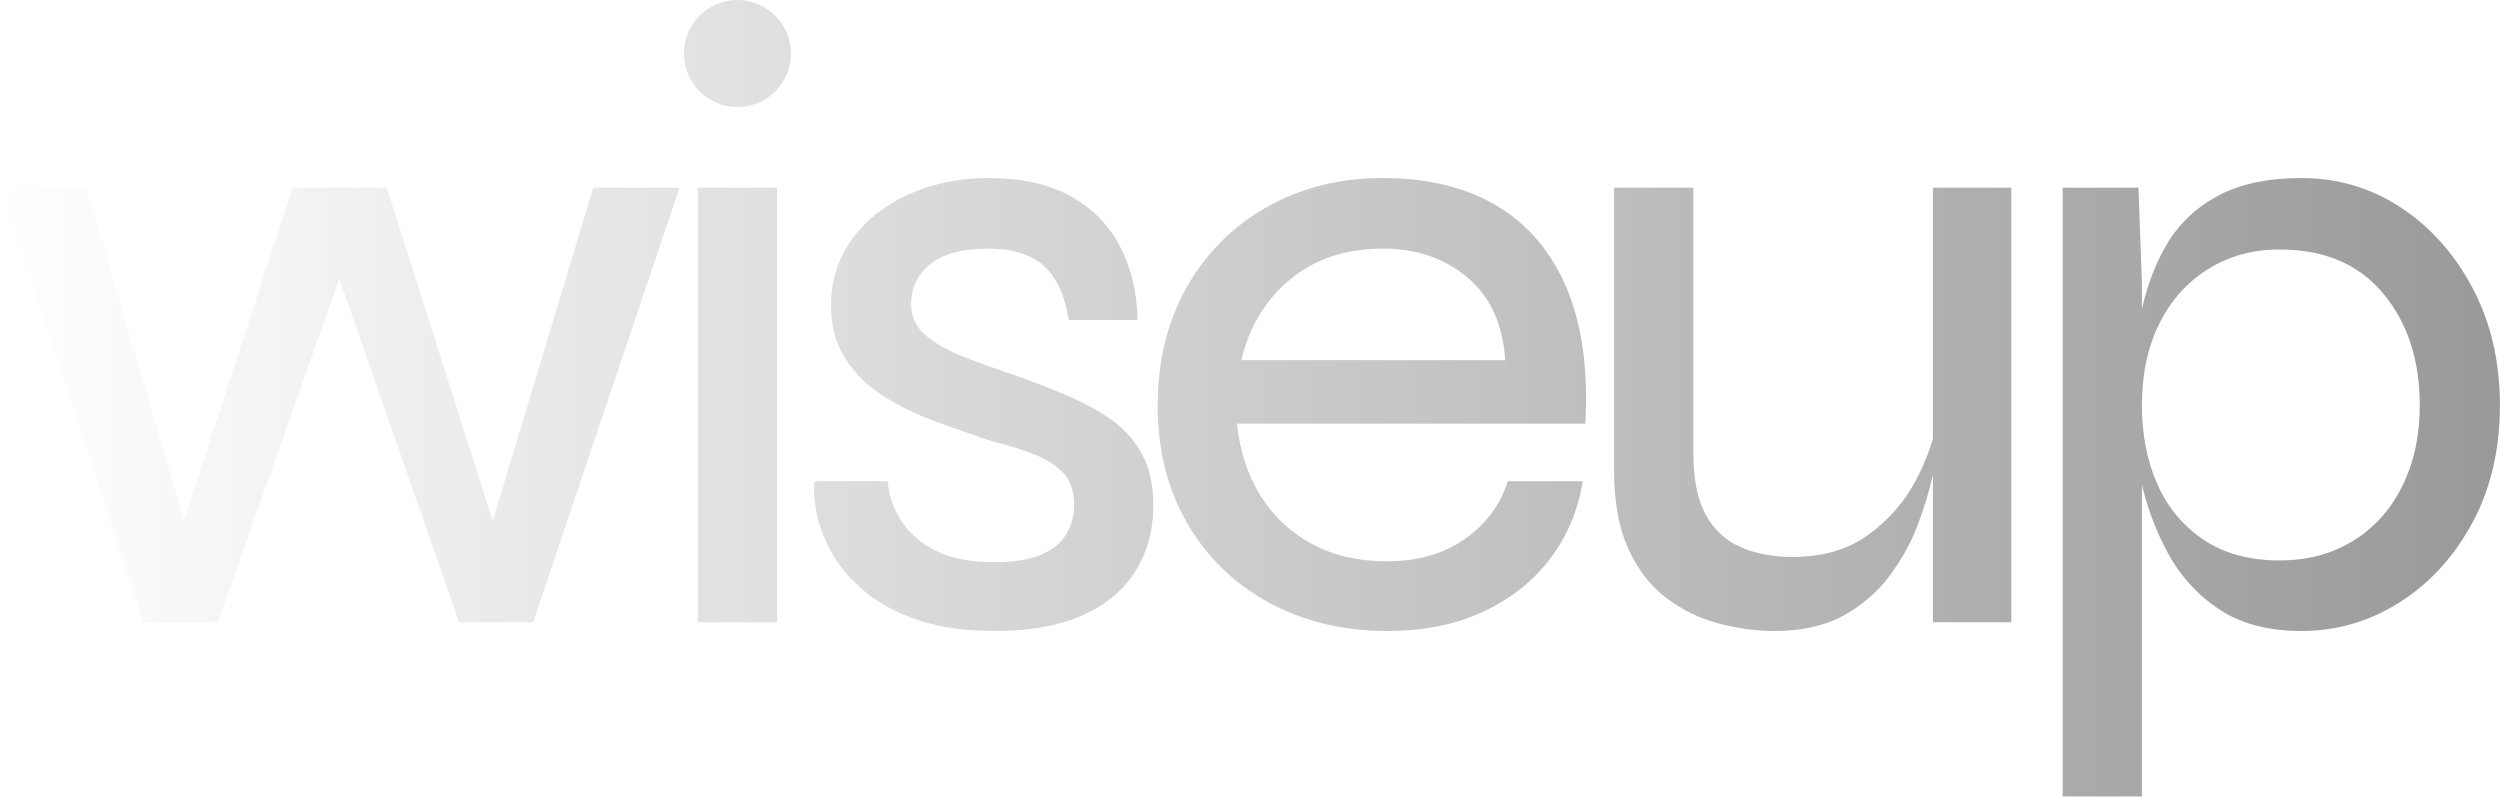
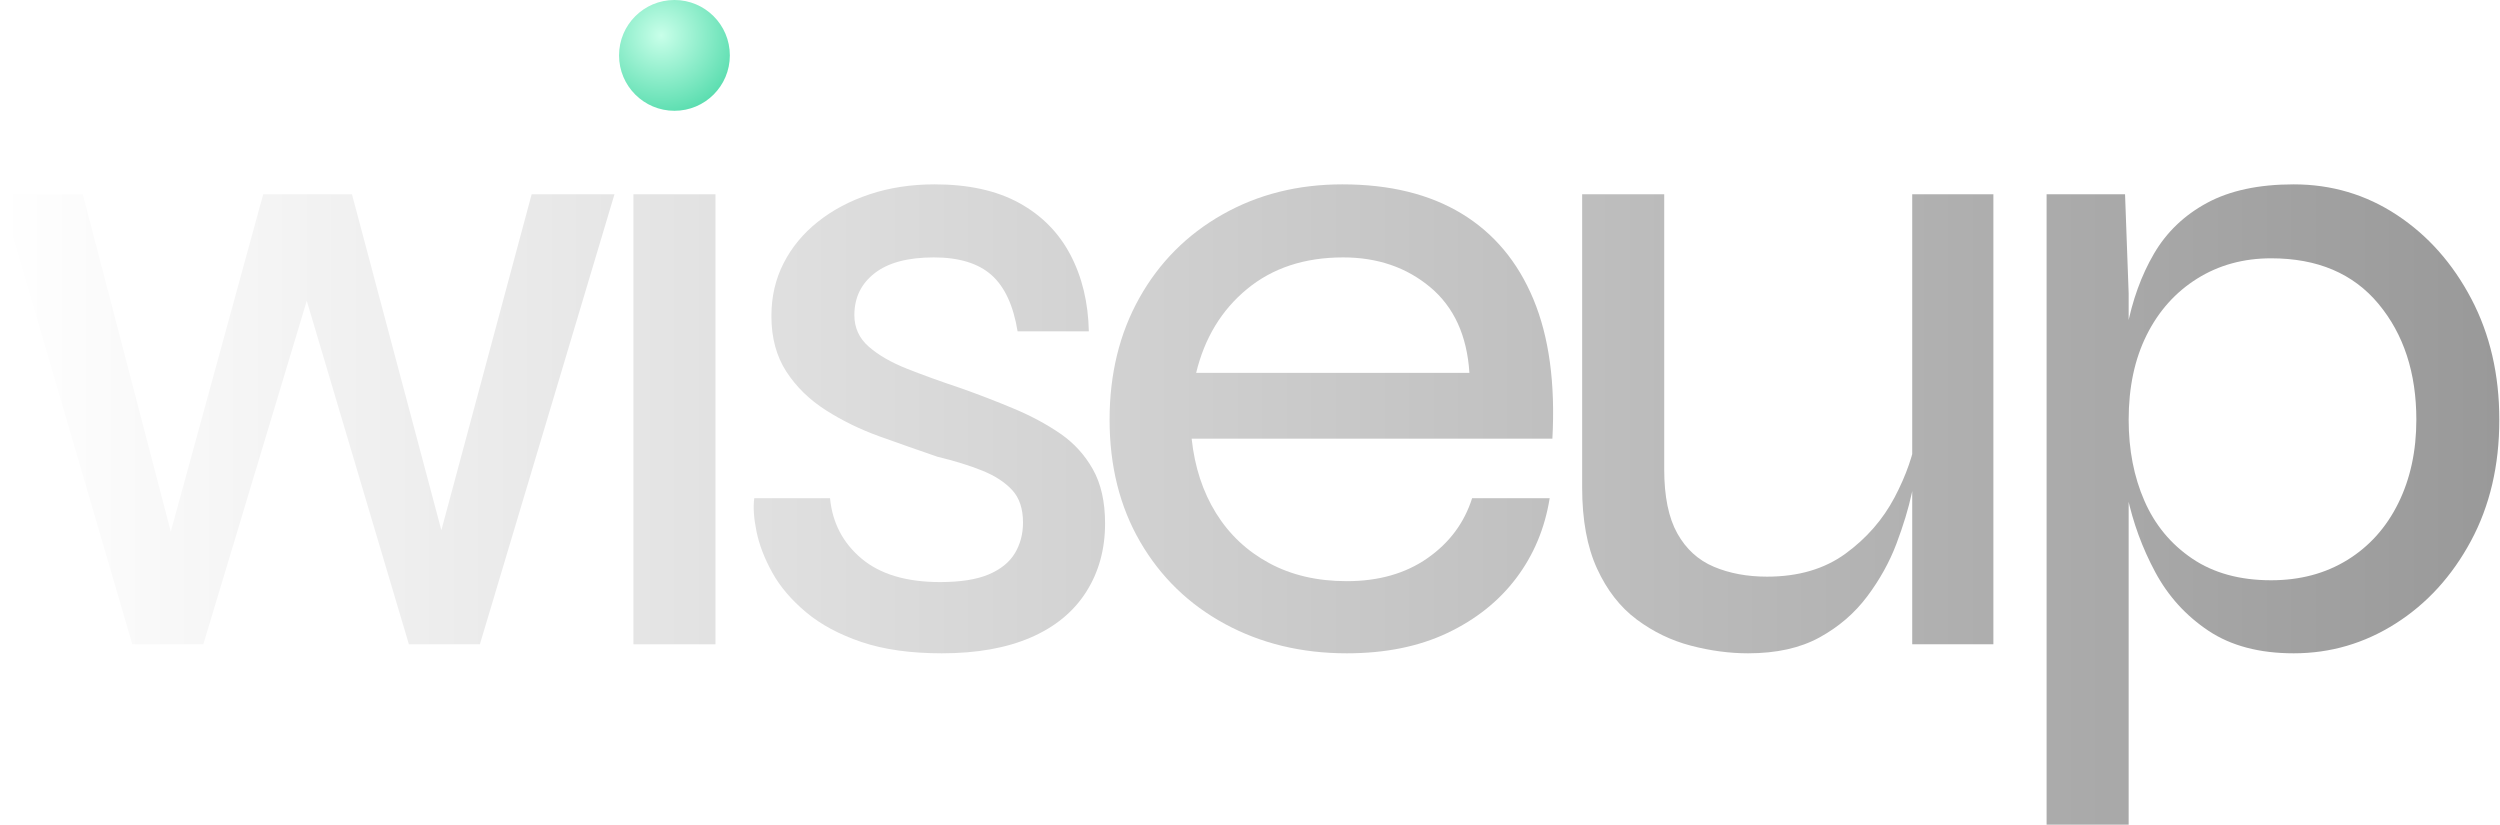
- <svg xmlns="http://www.w3.org/2000/svg" width="995" height="317" viewBox="0 0 994.992 317.019" fill="none">
-   <path fill-rule="nonzero" clip-rule="nonzero" d="M153.929 74.685L200.385 220.987L192.065 220.64L236.094 74.685L270.416 74.685L212.173 247.682L182.704 247.682L130.701 98.607L139.368 98.607L86.672 247.682L57.203 247.682L0 74.685L34.322 74.685L77.311 220.987L68.644 220.987L116.487 74.685L153.929 74.685M314.766 21.295C314.766 33.057 305.232 42.591 293.471 42.591C281.709 42.591 272.175 33.057 272.175 21.295C272.175 9.534 281.709 0 293.471 0C305.232 0 314.766 9.534 314.766 21.295ZM277.696 247.682L277.696 74.685L309.245 74.685L309.245 247.682L277.696 247.682M324.153 191.519L324.153 191.519L353.274 191.519Q354.661 205.733 365.408 214.747Q376.156 223.761 395.57 223.761L395.57 223.761Q407.357 223.761 414.291 220.814Q421.225 217.867 424.345 212.667Q427.465 207.466 427.465 200.879L427.465 200.879Q427.465 192.905 423.305 188.398Q419.145 183.892 411.864 180.945Q404.584 177.998 394.53 175.571L394.53 175.571Q383.436 171.758 372.342 167.771Q361.248 163.784 351.714 157.717Q342.18 151.65 336.46 142.809Q330.74 133.969 330.74 121.488L330.74 121.488Q330.74 110.394 335.42 101.207Q340.1 92.019 348.594 85.259Q357.088 78.499 368.529 74.685Q379.969 70.872 393.49 70.872L393.49 70.872Q412.904 70.872 425.905 77.979Q438.906 85.086 445.666 97.913Q452.427 110.741 452.773 127.382L452.773 127.382L425.385 127.382Q422.958 112.474 415.331 105.714Q407.704 98.953 393.143 98.953L393.143 98.953Q378.236 98.953 370.435 105.02Q362.635 111.087 362.635 121.141L362.635 121.141Q362.635 128.422 368.182 133.275Q373.729 138.129 382.916 141.769Q392.103 145.409 403.544 149.223L403.544 149.223Q414.291 153.036 424.172 157.197Q434.052 161.357 441.853 166.731Q449.653 172.104 454.334 180.425Q459.014 188.745 459.014 201.226L459.014 201.226Q459.014 216.133 451.733 227.574Q444.453 239.015 430.412 245.082Q416.371 251.149 396.263 251.149L396.263 251.149Q378.236 251.149 365.408 246.815Q352.581 242.482 344.087 235.375Q335.593 228.268 331.086 220.12Q326.579 211.973 325.019 204.346Q323.459 196.719 324.153 191.519M600.116 191.519L600.116 191.519L629.931 191.519Q627.157 208.853 617.103 222.201Q607.049 235.548 590.582 243.348Q574.114 251.149 551.926 251.149L551.926 251.149Q525.924 251.149 505.123 239.882Q484.322 228.614 472.535 208.333Q460.747 188.052 460.747 161.357L460.747 161.357Q460.747 135.009 472.188 114.554Q483.629 94.1 504.083 82.486Q524.538 70.872 550.193 70.872L550.193 70.872Q577.581 70.872 596.129 82.139Q614.676 93.406 623.69 115.074Q632.704 136.742 630.971 168.637L630.971 168.637L492.296 168.637Q494.029 184.932 501.656 197.239Q509.284 209.546 522.111 216.48Q534.938 223.414 551.926 223.414L551.926 223.414Q570.3 223.414 582.955 214.573Q595.609 205.733 600.116 191.519M550.539 98.953L550.539 98.953Q528.351 98.953 513.617 111.087Q498.883 123.221 494.029 143.329L494.029 143.329L599.076 143.329Q597.689 121.835 583.995 110.394Q570.3 98.953 550.539 98.953M800.501 74.685L800.501 247.682L769.299 247.682L769.299 74.685L800.501 74.685M771.032 166.557L771.032 166.557L771.379 176.611Q771.032 180.771 769.126 189.612Q767.219 198.452 763.232 209.026Q759.245 219.6 751.965 229.308Q744.684 239.015 733.59 245.082Q722.496 251.149 706.202 251.149L706.202 251.149Q695.455 251.149 684.187 248.202Q672.92 245.255 663.386 238.148Q653.852 231.041 648.132 218.56Q642.411 206.08 642.411 187.358L642.411 187.358L642.411 74.685L673.96 74.685L673.96 180.425Q673.96 196.026 678.987 205.039Q684.014 214.053 693.028 217.867Q702.042 221.68 713.482 221.68L713.482 221.68Q731.51 221.68 743.644 212.84Q755.778 203.999 762.539 191.172Q769.299 178.345 771.032 166.557M915.948 251.149L915.948 251.149Q896.186 251.149 883.186 242.482Q870.185 233.815 862.731 219.947Q855.277 206.08 851.984 190.652Q848.69 175.224 848.69 161.357L848.69 161.357Q848.69 142.636 851.81 126.341Q854.931 110.047 862.211 97.566Q869.492 85.086 882.666 77.979Q895.84 70.872 915.948 70.872L915.948 70.872Q937.789 70.872 955.643 82.659Q973.498 94.446 984.245 114.901Q994.992 135.355 994.992 161.357L994.992 161.357Q994.992 187.705 984.072 207.986Q973.151 228.268 955.123 239.708Q937.096 251.149 915.948 251.149M907.28 223.067L907.28 223.067Q923.921 223.067 936.576 215.267Q949.23 207.466 956.163 193.425Q963.097 179.385 963.097 161.357L963.097 161.357Q963.097 134.315 948.536 116.808Q933.975 99.3 907.28 99.3L907.28 99.3Q891.333 99.3 878.852 107.1Q866.371 114.901 859.438 128.768Q852.504 142.636 852.504 161.357L852.504 161.357Q852.504 178.691 858.571 192.559Q864.638 206.426 876.945 214.747Q889.253 223.067 907.28 223.067M820.955 317.019L820.955 74.685L851.117 74.685L852.504 112.821L852.504 317.019L820.955 317.019" fill="url(#paint0_linear_wiseup)" />
+ <svg xmlns="http://www.w3.org/2000/svg" class="wm" role="img" aria-label="WiseUp" width="961" height="317" viewBox="0 0 960.532 317.019" fill="none">
+   <g class="wm__letters" fill="url(#paint0_linear_wiseup)">
+     <path class="wm__l" data-ch="w" d="M135.035 74.685L173.697 219.947L165.169 219.6L204.116 74.685L235.955 74.685L184.216 247.682L156.924 247.682L113.429 101.38L121.958 101.38L77.894 247.682L50.602 247.682L0 74.685L31.555 74.685L69.365 219.6L61.121 219.947L100.921 74.685L135.035 74.685" />
+     <path class="wm__l" data-ch="i" d="M243.236 247.682L243.236 74.685L274.784 74.685L274.784 247.682L243.236 247.682" />
+     <path class="wm__l" data-ch="s" d="M289.692 191.519L289.692 191.519L318.814 191.519Q320.2 205.733 330.948 214.747Q341.695 223.761 361.109 223.761L361.109 223.761Q372.897 223.761 379.831 220.814Q386.764 217.867 389.884 212.667Q393.005 207.466 393.005 200.879L393.005 200.879Q393.005 192.905 388.844 188.398Q384.684 183.892 377.404 180.945Q370.123 177.998 360.069 175.571L360.069 175.571Q348.975 171.758 337.881 167.771Q326.787 163.784 317.253 157.717Q307.72 151.65 301.999 142.809Q296.279 133.969 296.279 121.488L296.279 121.488Q296.279 110.394 300.959 101.207Q305.639 92.019 314.133 85.259Q322.627 78.499 334.068 74.685Q345.508 70.872 359.029 70.872L359.029 70.872Q378.444 70.872 391.445 77.979Q404.445 85.086 411.206 97.913Q417.966 110.741 418.313 127.382L418.313 127.382L390.924 127.382Q388.498 112.474 380.871 105.714Q373.243 98.953 358.683 98.953L358.683 98.953Q343.775 98.953 335.975 105.02Q328.174 111.087 328.174 121.141L328.174 121.141Q328.174 128.422 333.721 133.275Q339.268 138.129 348.455 141.769Q357.643 145.409 369.083 149.223L369.083 149.223Q379.831 153.036 389.711 157.197Q399.592 161.357 407.392 166.731Q415.193 172.104 419.873 180.425Q424.553 188.745 424.553 201.226L424.553 201.226Q424.553 216.133 417.273 227.574Q409.992 239.015 395.951 245.082Q381.911 251.149 361.803 251.149L361.803 251.149Q343.775 251.149 330.948 246.815Q318.12 242.482 309.626 235.375Q301.133 228.268 296.626 220.12Q292.119 211.973 290.559 204.346Q288.998 196.719 289.692 191.519" />
+     <path class="wm__l" data-ch="e" d="M565.655 191.519L565.655 191.519L595.47 191.519Q592.696 208.853 582.643 222.201Q572.589 235.548 556.121 243.348Q539.653 251.149 517.465 251.149L517.465 251.149Q491.464 251.149 470.663 239.882Q449.861 228.614 438.074 208.333Q426.287 188.052 426.287 161.357L426.287 161.357Q426.287 135.009 437.727 114.554Q449.168 94.1 469.622 82.486Q490.077 70.872 515.732 70.872L515.732 70.872Q543.12 70.872 561.668 82.139Q580.216 93.406 589.23 115.074Q598.243 136.742 596.51 168.637L596.51 168.637L457.835 168.637Q459.569 184.932 467.196 197.239Q474.823 209.546 487.65 216.48Q500.478 223.414 517.465 223.414L517.465 223.414Q535.84 223.414 548.494 214.573Q561.148 205.733 565.655 191.519M516.079 98.953L516.079 98.953Q493.891 98.953 479.156 111.087Q464.422 123.221 459.569 143.329L459.569 143.329L564.615 143.329Q563.228 121.835 549.534 110.394Q535.84 98.953 516.079 98.953" />
+     <path class="wm__l" data-ch="u" d="M766.04 74.685L766.04 247.682L734.838 247.682L734.838 74.685L766.04 74.685M736.572 166.557L736.572 166.557L736.918 176.611Q736.572 180.771 734.665 189.612Q732.758 198.452 728.771 209.026Q724.784 219.6 717.504 229.308Q710.223 239.015 699.129 245.082Q688.035 251.149 671.741 251.149L671.741 251.149Q660.994 251.149 649.727 248.202Q638.459 245.255 628.925 238.148Q619.391 231.041 613.671 218.56Q607.951 206.08 607.951 187.358L607.951 187.358L607.951 74.685L639.499 74.685L639.499 180.425Q639.499 196.026 644.526 205.039Q649.553 214.053 658.567 217.867Q667.581 221.68 679.022 221.68L679.022 221.68Q697.049 221.68 709.183 212.84Q721.317 203.999 728.078 191.172Q734.838 178.345 736.572 166.557" />
+     <path class="wm__l" data-ch="p" d="M881.487 251.149L881.487 251.149Q861.726 251.149 848.725 242.482Q835.724 233.815 828.27 219.947Q820.817 206.08 817.523 190.652Q814.23 175.224 814.23 161.357L814.23 161.357Q814.23 142.636 817.35 126.341Q820.47 110.047 827.75 97.566Q835.031 85.086 848.205 77.979Q861.379 70.872 881.487 70.872L881.487 70.872Q903.328 70.872 921.183 82.659Q939.037 94.446 949.784 114.901Q960.532 135.355 960.532 161.357L960.532 161.357Q960.532 187.705 949.611 207.986Q938.69 228.268 920.663 239.708Q902.635 251.149 881.487 251.149M872.82 223.067L872.82 223.067Q889.461 223.067 902.115 215.267Q914.769 207.466 921.703 193.425Q928.636 179.385 928.636 161.357L928.636 161.357Q928.636 134.315 914.076 116.808Q899.515 99.3 872.82 99.3L872.82 99.3Q856.872 99.3 844.391 107.1Q831.911 114.901 824.977 128.768Q818.043 142.636 818.043 161.357L818.043 161.357Q818.043 178.691 824.11 192.559Q830.177 206.426 842.485 214.747Q854.792 223.067 872.82 223.067M786.495 317.019L786.495 74.685L816.656 74.685L818.043 112.821L818.043 317.019L786.495 317.019" />
+   </g>
+   <circle class="wm__dot" cx="259.01" cy="21.295" r="21.295" fill="url(#paint1_radial_wiseup)" />
  <defs>
-     <linearGradient id="paint0_linear_wiseup" x1="0" y1="158.51" x2="994.992" y2="158.51" gradientUnits="userSpaceOnUse">
-       <stop stop-color="white" />
-       <stop offset="1" stop-color="#999999" />
+     <linearGradient id="paint0_linear_wiseup" x1="0" y1="158.51" x2="960.532" y2="158.51" gradientUnits="userSpaceOnUse">
+       <stop class="wm__s0" stop-color="white" />
+       <stop class="wm__s1" offset="1" stop-color="#999999" />
    </linearGradient>
+     <radialGradient id="paint1_radial_wiseup" cx="0.38" cy="0.32" r="0.75">
+       <stop class="wm__d0" stop-color="#c8ffe9" />
+       <stop class="wm__d1" offset="1" stop-color="#56dcad" />
+     </radialGradient>
  </defs>
</svg>
